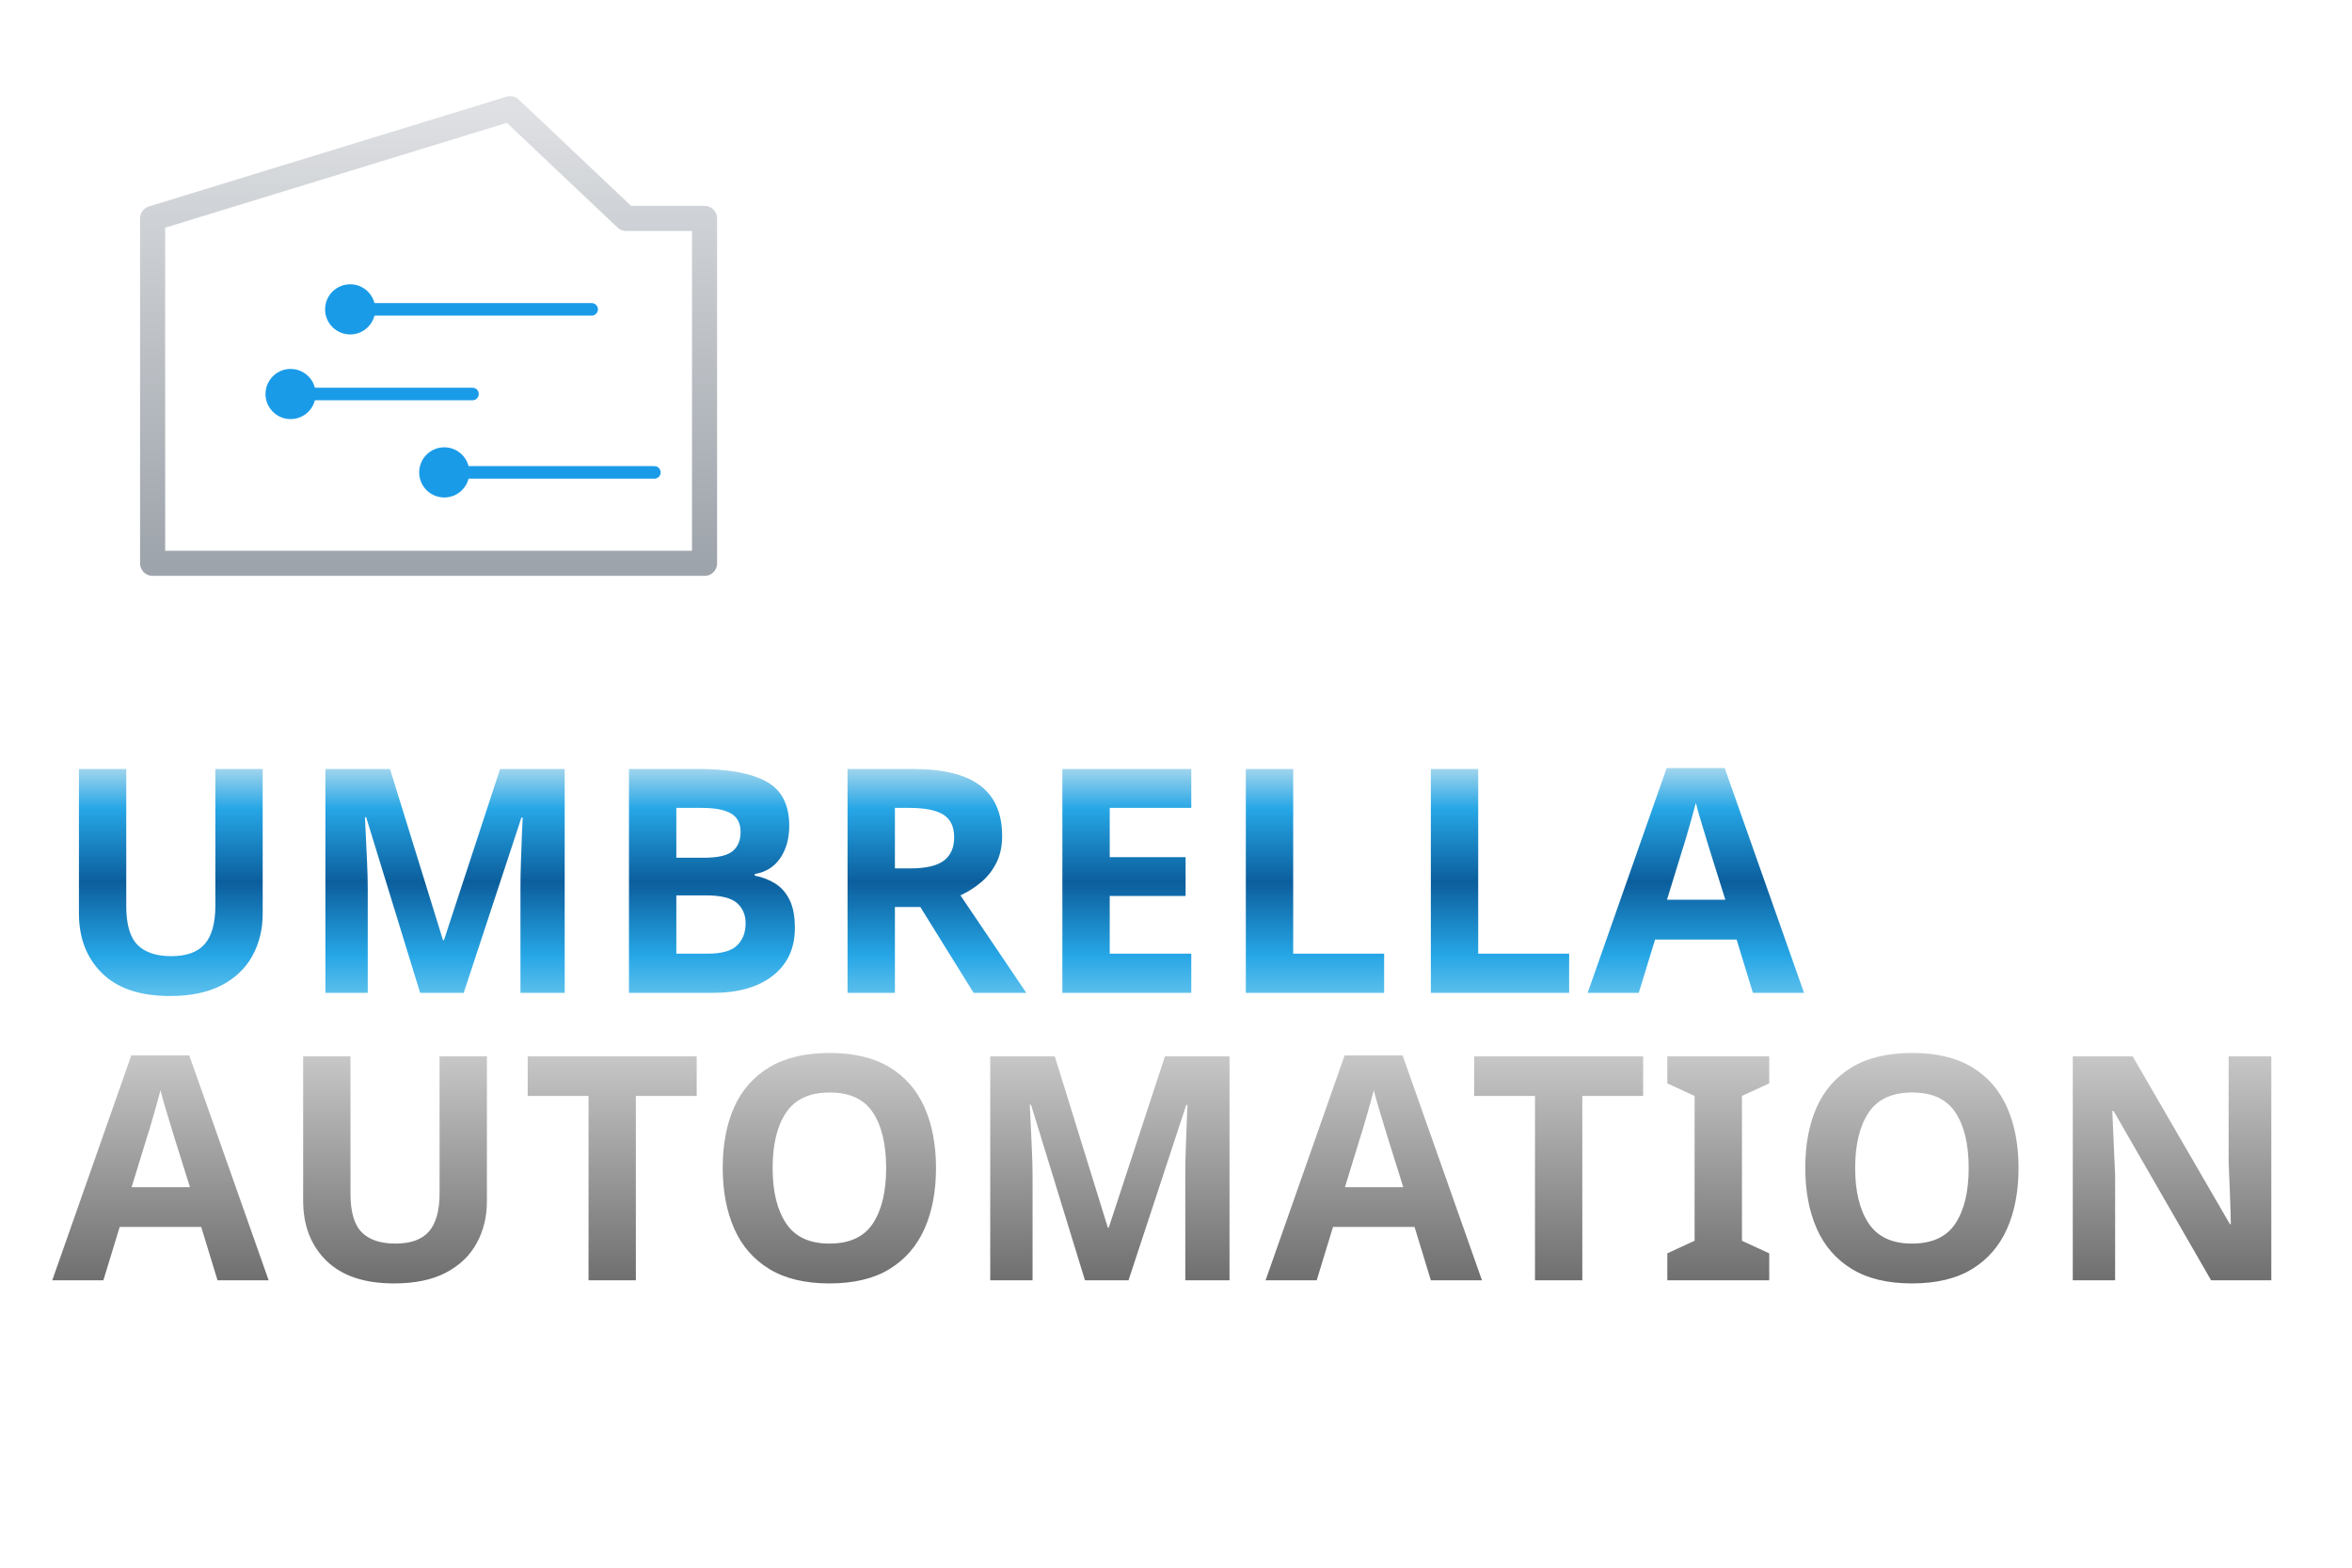
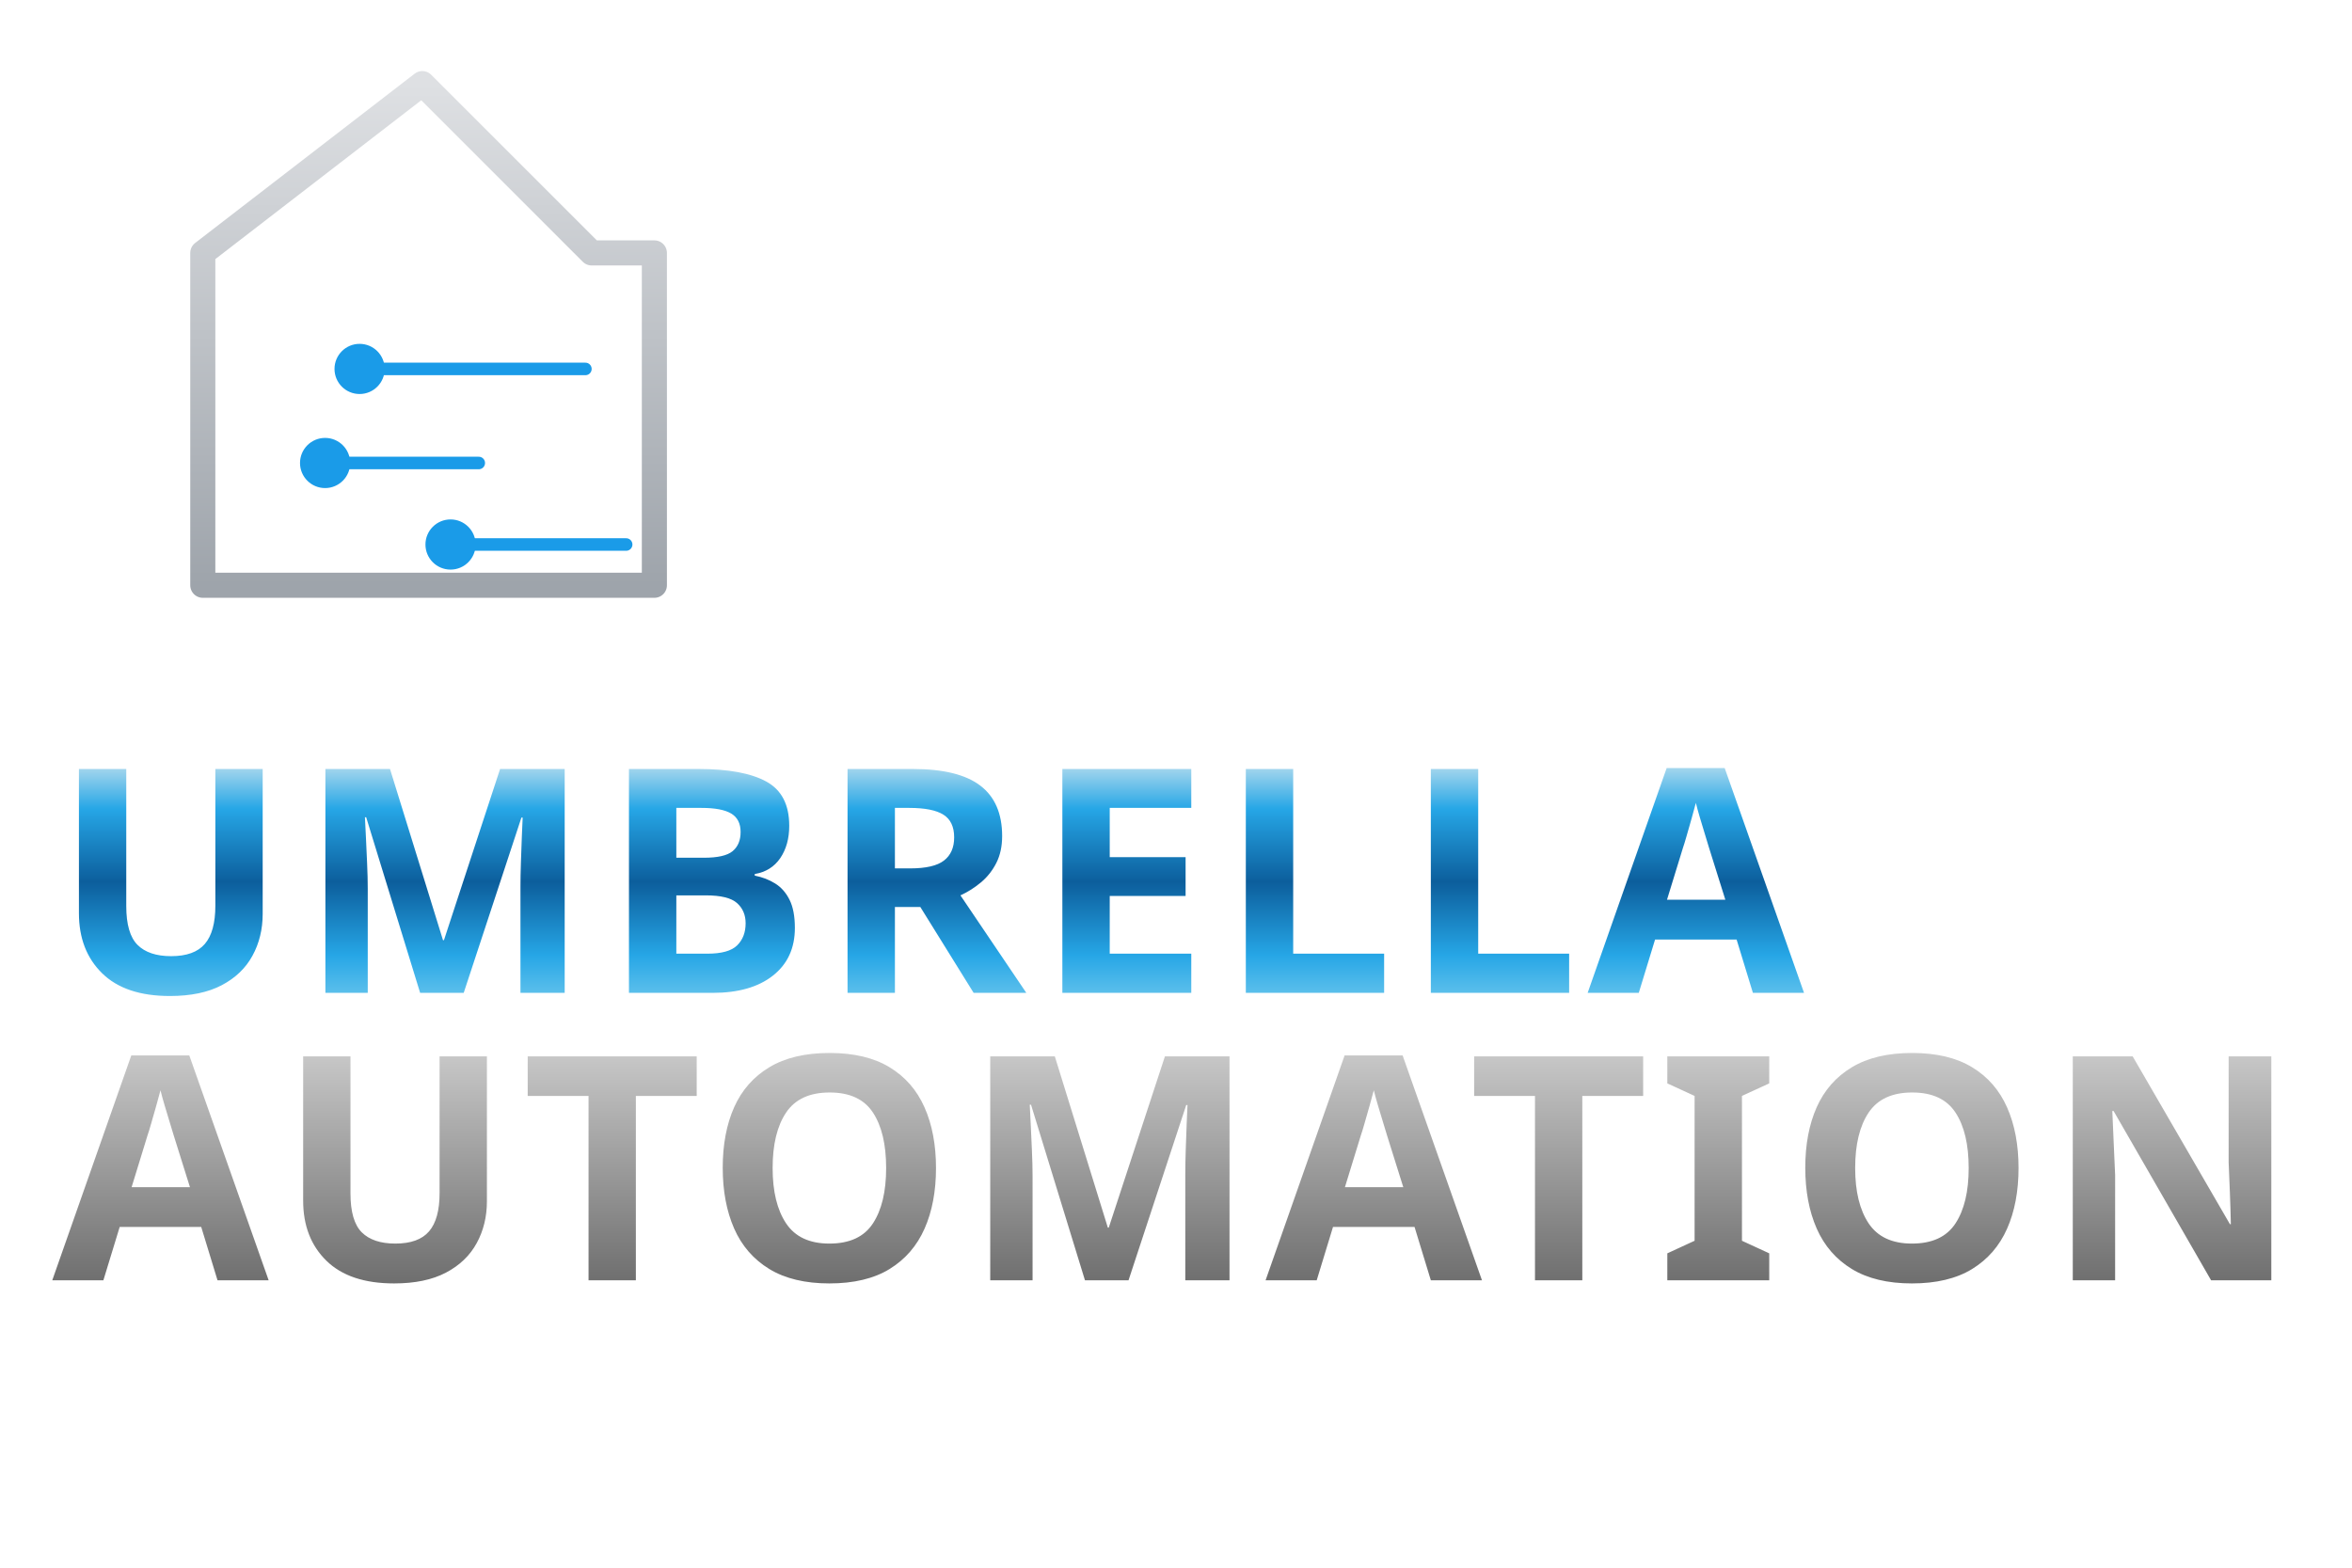
<svg xmlns="http://www.w3.org/2000/svg" viewBox="0 0 900 600" role="img" aria-label="Umbrella Automation stacked logo">
  <defs>
    <linearGradient id="ua-stack-house" x1="0" y1="0" x2="0" y2="1">
      <stop offset="0" stop-color="#dee0e3" />
      <stop offset="1" stop-color="#9ea4ab" />
    </linearGradient>
    <linearGradient id="ua-stack-circuit" x1="0" y1="1" x2="0" y2="0">
      <stop offset="0" stop-color="#5fc1ec" />
      <stop offset="1" stop-color="#177cb8" />
    </linearGradient>
    <linearGradient id="ua-stack-blue" x1="0" y1="0" x2="0" y2="1">
      <stop offset="0" stop-color="#a4d6ed" />
      <stop offset="0.18" stop-color="#26a6e6" />
      <stop offset="0.5" stop-color="#0c5e9c" />
      <stop offset="0.82" stop-color="#26a6e6" />
      <stop offset="1" stop-color="#5fc1ec" />
    </linearGradient>
    <linearGradient id="ua-stack-gray" x1="0" y1="0" x2="0" y2="1">
      <stop offset="0" stop-color="#c8c8c8" />
      <stop offset="1" stop-color="#6e6e6e" />
    </linearGradient>
  </defs>
  <svg x="20" y="20" width="288" height="216" viewBox="0 0 240 180">
-     <path d="M 32 163 L 32 53 L 146 18 L 183 53 L 208 53 L 208 163 Z" fill="none" stroke="url(#ua-stack-house)" stroke-width="8" stroke-linejoin="round" stroke-linecap="round" />
+     <path d="M 48 170 L 48 64 L 118 10 L 172 64 L 192 64 L 192 170 Z" fill="none" stroke="url(#ua-stack-house)" stroke-width="8" stroke-linejoin="round" stroke-linecap="round" />
    <g stroke="#1A9BE8" stroke-width="4" stroke-linecap="round">
-       <line x1="95" y1="82" x2="172" y2="82" />
-       <line x1="76" y1="109" x2="134" y2="109" />
-       <line x1="125" y1="134" x2="192" y2="134" />
+       <line x1="98" y1="101" x2="170" y2="101" />
+       <line x1="87" y1="131" x2="136" y2="131" />
+       <line x1="127" y1="157" x2="183" y2="157" />
    </g>
-     <circle cx="95" cy="82" r="8" fill="#1A9BE8" />
-     <circle cx="76" cy="109" r="8" fill="#1A9BE8" />
-     <circle cx="125" cy="134" r="8" fill="#1A9BE8" />
+     <circle cx="98" cy="101" r="8" fill="#1A9BE8" />
+     <circle cx="87" cy="131" r="8" fill="#1A9BE8" />
+     <circle cx="127" cy="157" r="8" fill="#1A9BE8" />
  </svg>
  <text x="20" y="380" font-family="&quot;Eurostile&quot;,&quot;Eurostile LT W01&quot;,&quot;Microgramma D&quot;,&quot;Saira&quot;,&quot;Aldrich&quot;,&quot;Antonio&quot;,system-ui,sans-serif" font-weight="900" font-size="120" letter-spacing="3" fill="url(#ua-stack-blue)">UMBRELLA</text>
  <text x="20" y="490" font-family="&quot;Eurostile&quot;,&quot;Eurostile LT W01&quot;,&quot;Microgramma D&quot;,&quot;Saira&quot;,&quot;Aldrich&quot;,&quot;Antonio&quot;,system-ui,sans-serif" font-weight="900" font-size="120" letter-spacing="3" fill="url(#ua-stack-gray)">AUTOMATION</text>
</svg>
